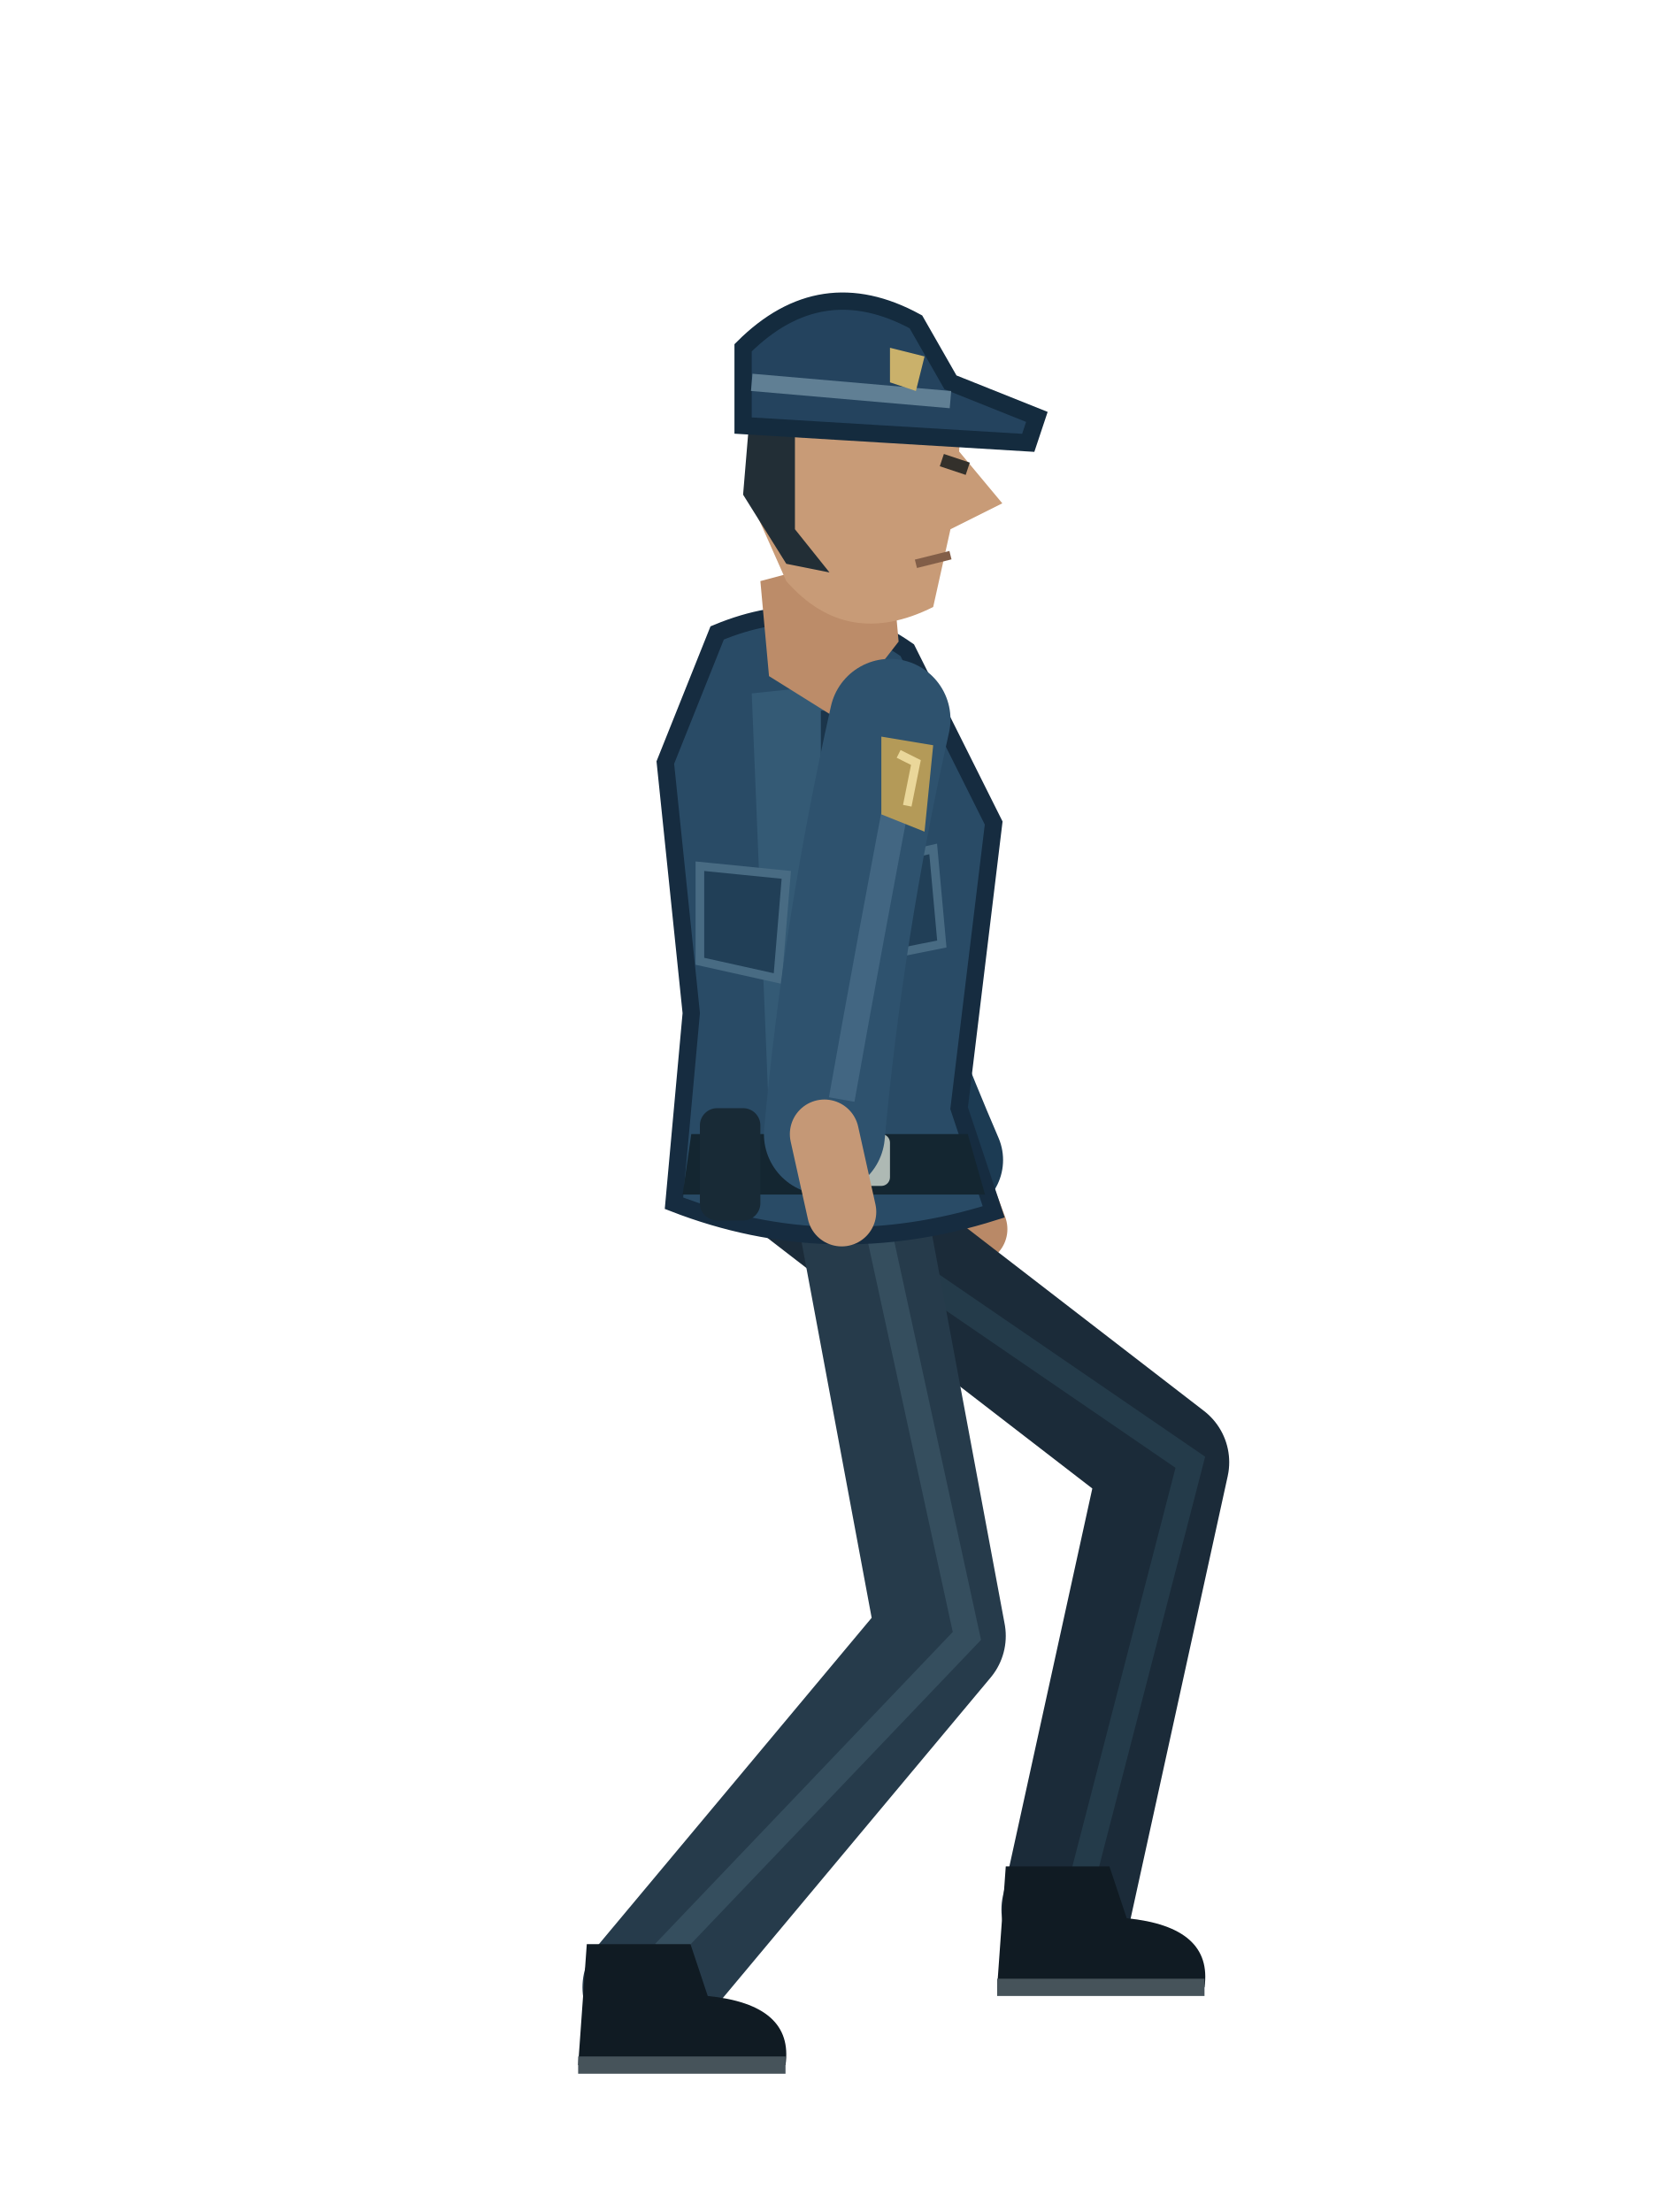
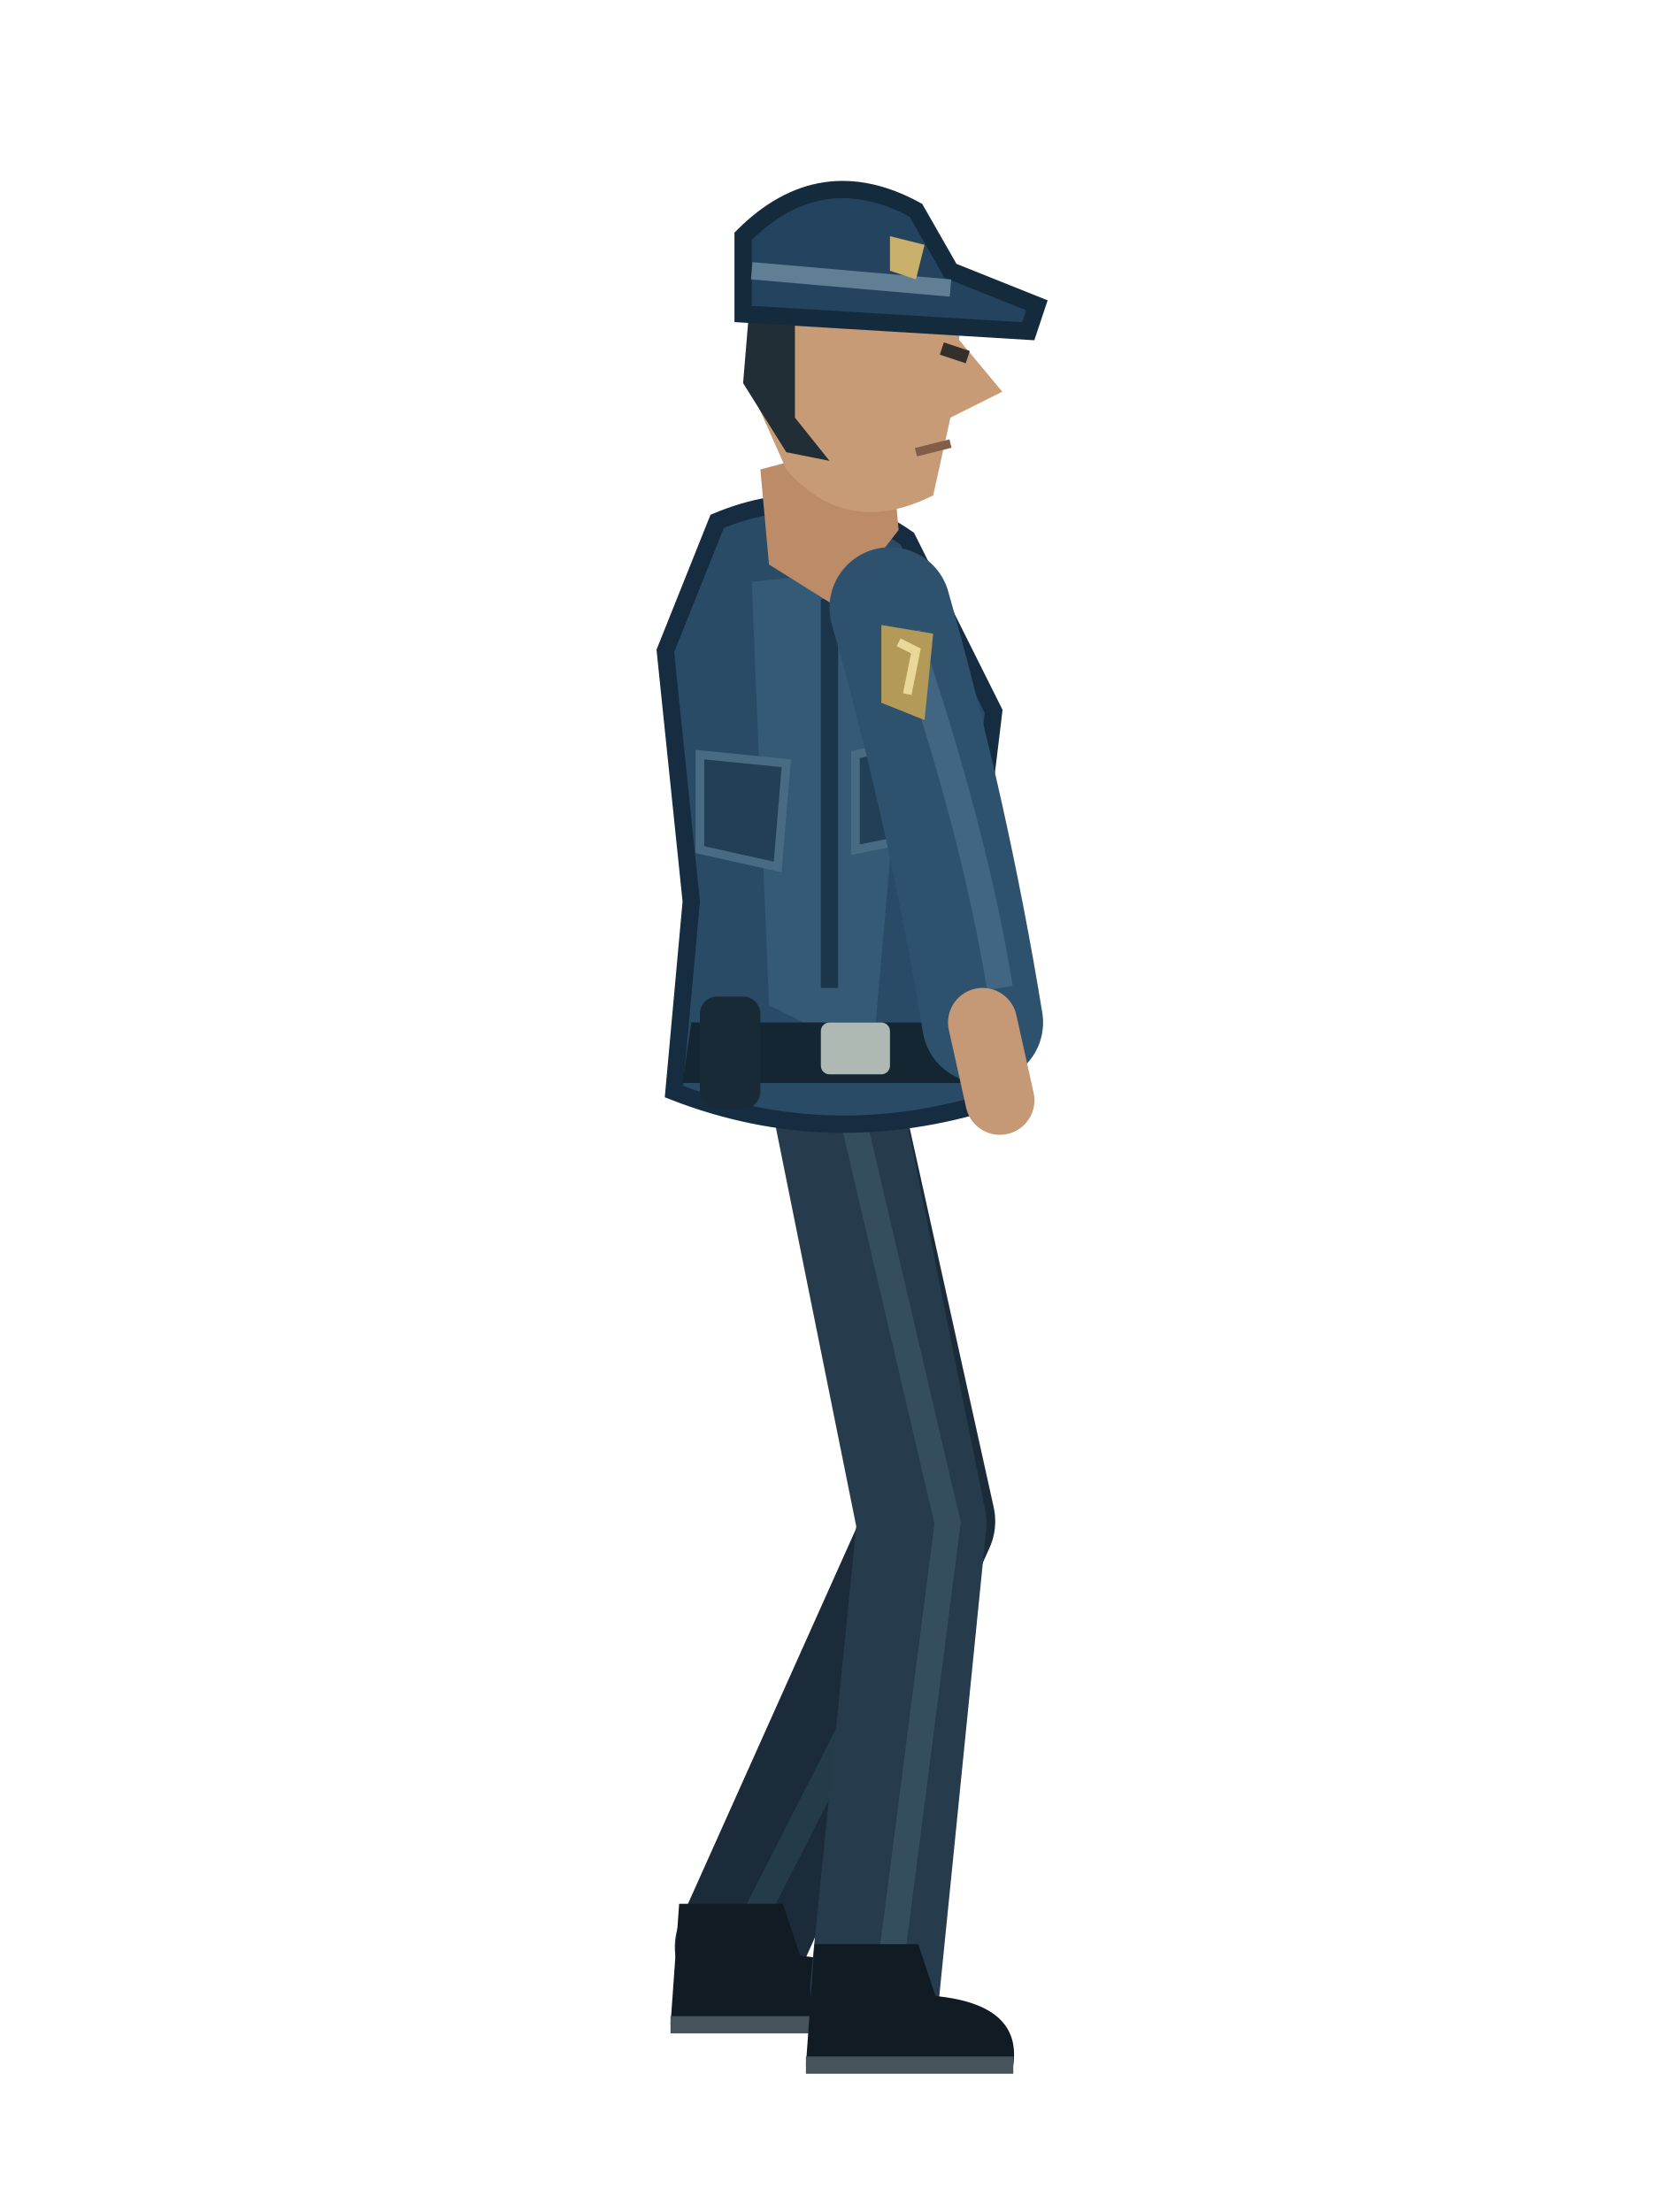
<svg xmlns="http://www.w3.org/2000/svg" width="192" height="256" viewBox="0 0 192 256" role="img" aria-label="Guard walking frame 5">
  <g id="far-arm">
-     <path d="M92 82.25 Q98.392 108.25 109.588 134.25" fill="none" stroke="#1c3b53" stroke-width="13" stroke-linecap="round" />
-     <path d="M109.588 134.25 l3 8" stroke="#b98967" stroke-width="8" stroke-linecap="round" />
+     <path d="M92 69.335 Q86.188 95.335 91.282 121.335" fill="none" stroke="#1c3b53" stroke-width="13" stroke-linecap="round" />
+     <path d="M91.282 121.335 l3 8" stroke="#b98967" stroke-width="8" stroke-linecap="round" />
  </g>
  <g id="far-leg">
-     <path d="M92.00 136.25 L134.76 169.23 L123.40 221.00" fill="none" stroke="#1b2b39" stroke-width="15" stroke-linecap="round" stroke-linejoin="round" />
-     <path d="M94.00 139.25 L137.76 169.23 L125.40 217.00" fill="none" stroke="#243b4a" stroke-width="3" />
-     <path d="M116.40 216.00 L128.40 216.00 L130.40 222.00 Q140.40 223.00 139.40 230.00 L115.40 230.00 Z" fill="#101b23" />
-     <path d="M115.40 230.00 H139.40" stroke="#46535a" stroke-width="2" />
+     <path d="M96.00 123.33 L107.68 176.06 L85.60 225.33" fill="none" stroke="#1b2b39" stroke-width="15" stroke-linecap="round" stroke-linejoin="round" />
+     <path d="M98.00 126.33 L110.68 176.06 L87.60 221.33" fill="none" stroke="#243b4a" stroke-width="3" />
+     <path d="M78.60 220.33 L90.60 220.33 L92.60 226.33 Q102.60 227.33 101.60 234.33 L77.60 234.33 Z" fill="#101b23" />
+     <path d="M77.60 234.33 H101.60" stroke="#46535a" stroke-width="2" />
  </g>
  <g id="near-leg">
-     <path d="M99.00 136.25 L108.90 189.33 L74.91 230.00" fill="none" stroke="#263b4b" stroke-width="15" stroke-linecap="round" stroke-linejoin="round" />
-     <path d="M101.00 139.25 L111.90 189.33 L76.91 226.00" fill="none" stroke="#354e5e" stroke-width="3" />
-     <path d="M67.91 225.00 L79.91 225.00 L81.91 231.00 Q91.91 232.00 90.91 239.00 L66.91 239.00 Z" fill="#101b23" />
-     <path d="M66.91 239.00 H90.91" stroke="#46535a" stroke-width="2" />
+     <path d="M96.00 123.33 L106.67 176.27 L101.27 230.00" fill="none" stroke="#263b4b" stroke-width="15" stroke-linecap="round" stroke-linejoin="round" />
+     <path d="M98.00 126.33 L109.67 176.27 L103.27 226.00" fill="none" stroke="#354e5e" stroke-width="3" />
+     <path d="M94.27 225.00 L106.27 225.00 L108.27 231.00 Q118.27 232.00 117.27 239.00 L93.27 239.00 Z" fill="#101b23" />
+     <path d="M93.27 239.00 H117.27" stroke="#46535a" stroke-width="2" />
  </g>
-   <g id="uniform" transform="translate(0 1.25)">
+   <g id="uniform" transform="translate(0 -11.66506)">
    <path d="M83 72 Q95 67 105 74 L115 94 111 127 115 139 Q96 145 78 138 L80 116 77 87 Z" fill="#294b66" stroke="#162c40" stroke-width="2" />
    <path d="M87 79 L89 128 101 134 106 77" fill="#345a75" />
    <path d="M81 99 L91 100 90 112 81 110 Z M99 99 L108 97 109 108 99 110 Z" fill="#213f57" stroke="#486b83" />
    <path d="M96 81 L96 126" stroke="#1b354b" stroke-width="2" />
    <path d="M80 130 L112 130 114 137 79 137 Z" fill="#142631" />
    <rect x="95" y="130" width="8" height="6" rx="1" fill="#aeb9b4" />
    <rect x="81" y="127" width="7" height="13" rx="2" fill="#182a36" />
    <path d="M88 66 L89 77 97 82 104 73 103 62 Z" fill="#bc8c69" />
    <path d="M87 45 Q89 33 102 36 Q112 38 111 51 L116 57 110 60 108 69 Q98 74 91 66 L87 57 Z" fill="#c89b77" />
    <path d="M87 44 L92 45 92 60 96 65 91 64 86 56 Z" fill="#222e36" />
    <path d="M86 39 Q95 30 106 36 L110 43 120 47 119 50 86 48 Z" fill="#24435e" stroke="#142b3e" stroke-width="2" />
    <path d="M87 43 L110 45" stroke="#607f94" stroke-width="2" />
    <path d="M103 39 l4 1 -1 4 -3 -1 Z" fill="#cab16b" />
    <path d="M109 52 l3 1" stroke="#33302b" stroke-width="1.5" />
    <path d="M106 64 l4 -1" stroke="#825e48" />
  </g>
  <g id="near-arm">
-     <path d="M103 83.25 Q97.608 107.25 95.412 131.25" fill="none" stroke="#2e526e" stroke-width="14" stroke-linecap="round" />
-     <path d="M105 86.25 Q100.608 109.25 97.412 127.25" fill="none" stroke="#426682" stroke-width="3" />
-     <path d="M95.412 131.25 l2 9" stroke="#c59876" stroke-width="8" stroke-linecap="round" />
-     <path d="M102 85.25 l6 1 -1 10 -5 -2 Z" fill="#b49a58" />
-     <path d="M104 87.25 l2 1 -1 5" stroke="#ead79a" fill="none" />
+     <path d="M103 70.335 Q109.812 94.335 113.718 118.335" fill="none" stroke="#2e526e" stroke-width="14" stroke-linecap="round" />
+     <path d="M105 73.335 Q112.812 96.335 115.718 114.335" fill="none" stroke="#426682" stroke-width="3" />
+     <path d="M113.718 118.335 l2 9" stroke="#c59876" stroke-width="8" stroke-linecap="round" />
+     <path d="M102 72.335 l6 1 -1 10 -5 -2 Z" fill="#b49a58" />
+     <path d="M104 74.335 l2 1 -1 5" stroke="#ead79a" fill="none" />
  </g>
</svg>
